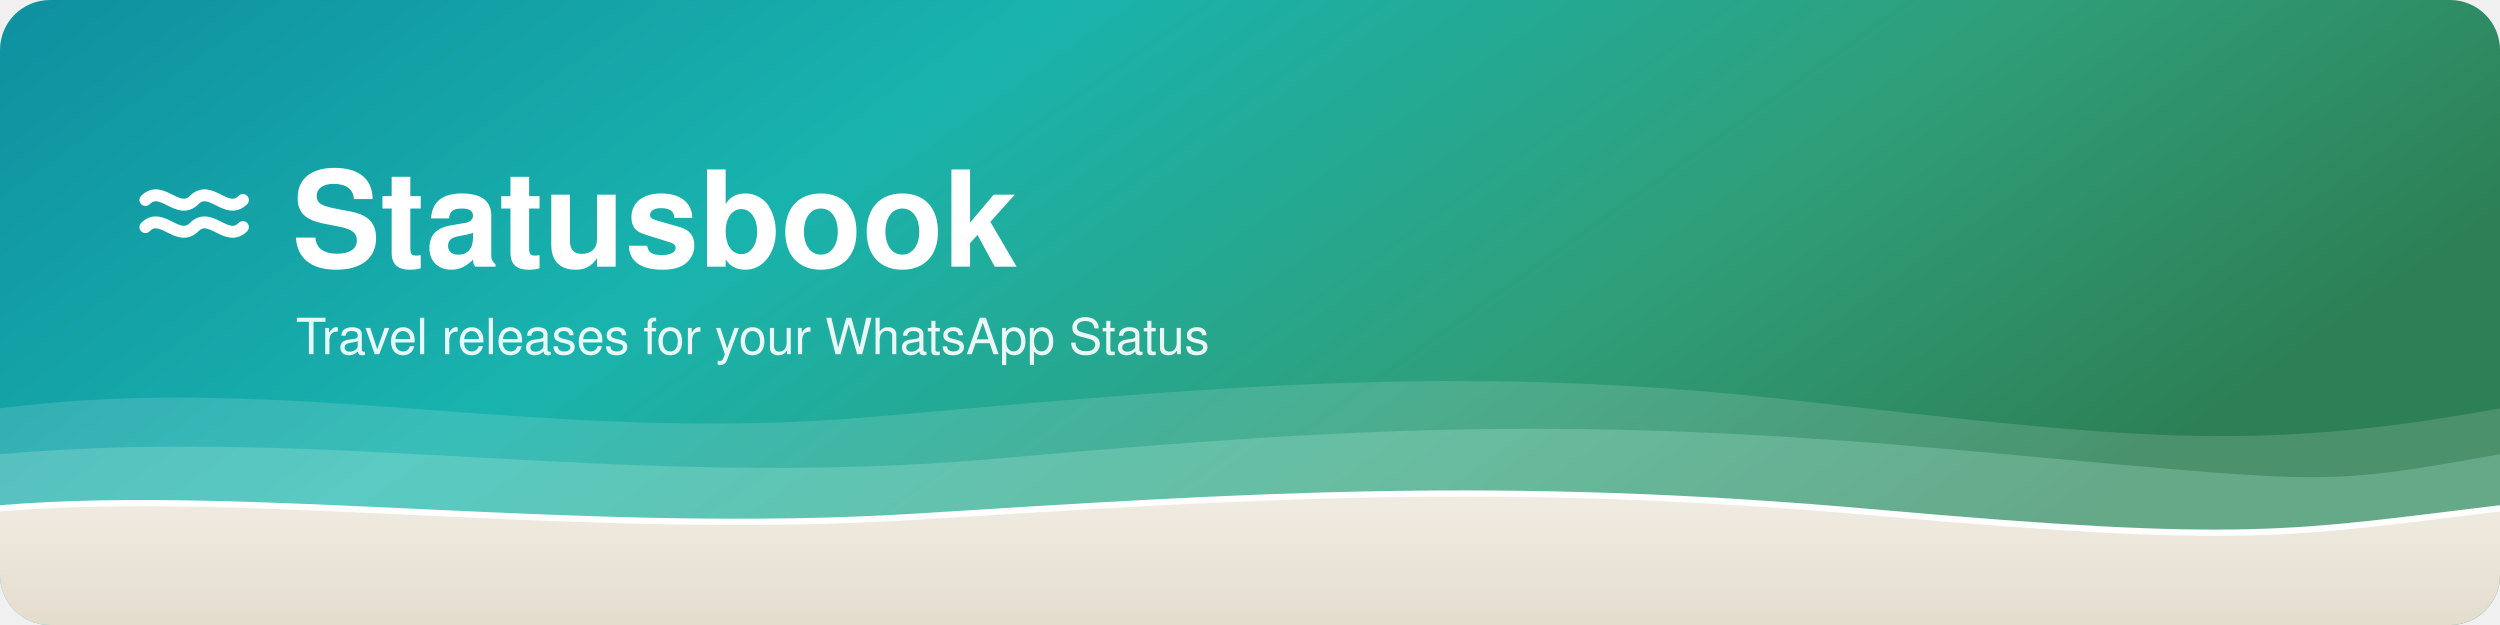
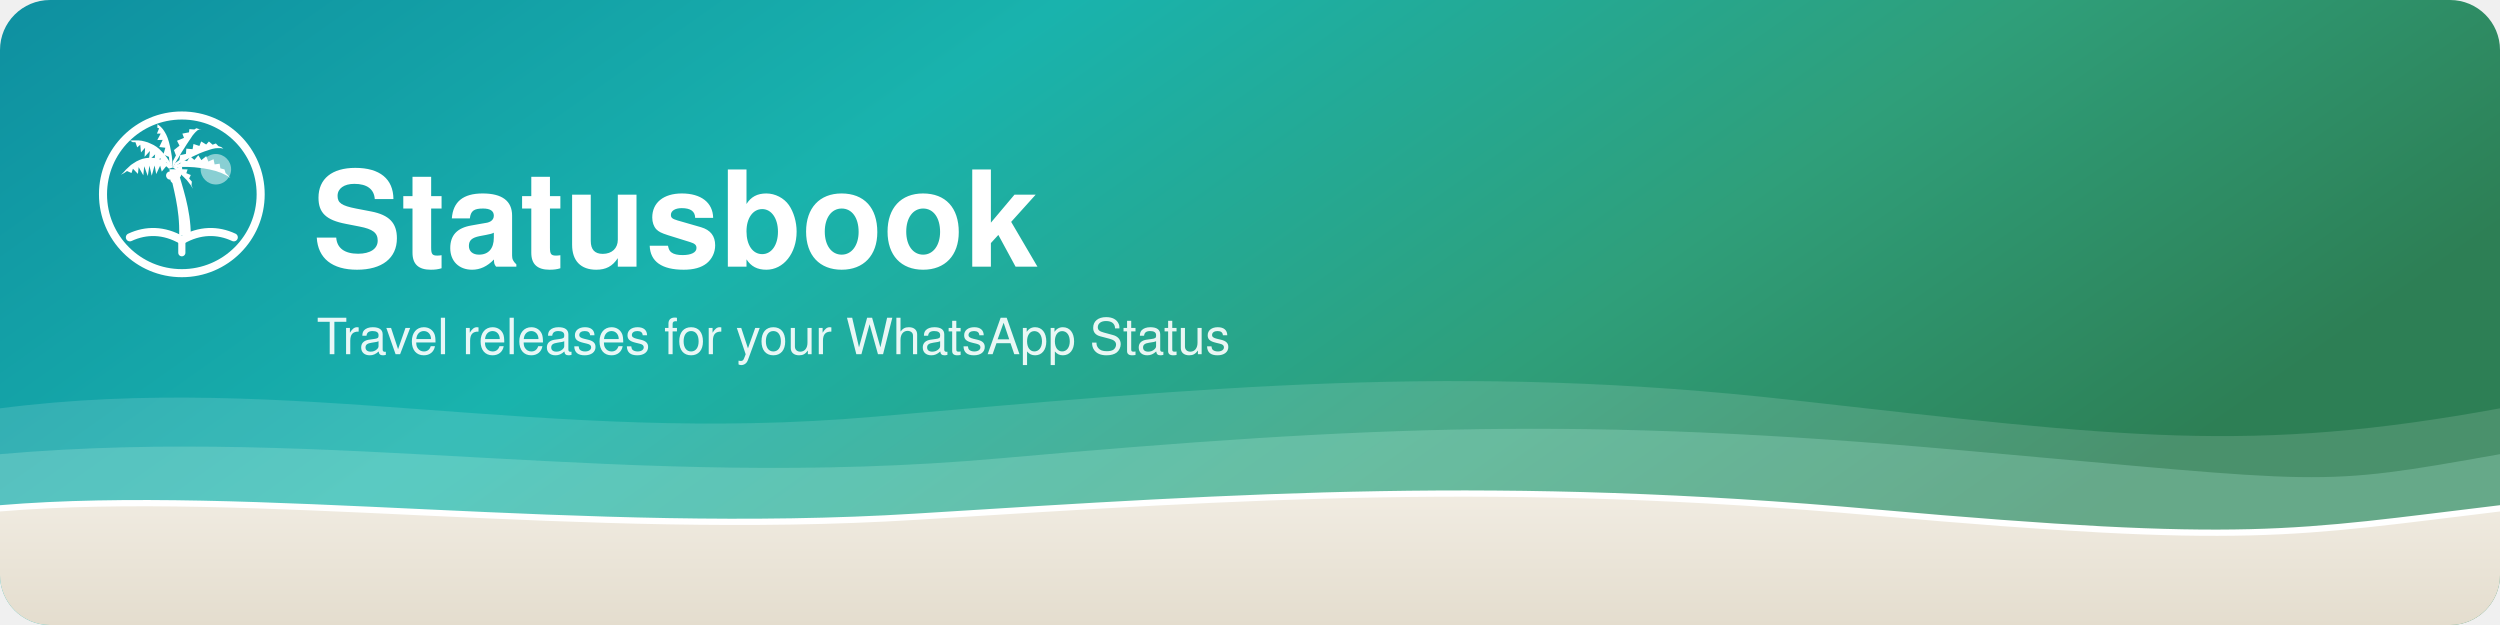
<svg xmlns="http://www.w3.org/2000/svg" width="1200" height="300" viewBox="0 0 1200 300" role="img" aria-label="Statusbook: travel releases for your WhatsApp Status">
  <defs>
    <linearGradient id="lagoon" x1="0" y1="0" x2="1" y2="0.35">
      <stop offset="0" stop-color="#0e8fa0" />
      <stop offset="0.38" stop-color="#19b3ad" />
      <stop offset="0.72" stop-color="#2f9f7a" />
      <stop offset="1" stop-color="#2d7f55" />
    </linearGradient>
    <linearGradient id="stone" x1="0" y1="0" x2="0" y2="1">
      <stop offset="0" stop-color="#f1ece2" />
      <stop offset="1" stop-color="#e4ddce" />
    </linearGradient>
    <clipPath id="round">
      <rect width="1200" height="300" rx="24" />
    </clipPath>
  </defs>
  <g clip-path="url(#round)">
    <rect width="1200" height="300" fill="url(#lagoon)" />
    <path d="M0 196 C 140 178 260 214 420 200 S 700 174 860 192 S 1080 218 1200 196 V300 H0Z" fill="#ffffff" fill-opacity=".14" />
    <path d="M0 218 C 160 204 300 236 480 220 S 760 200 940 216 S 1110 234 1200 218 V300 H0Z" fill="#bef0e1" fill-opacity=".25" />
    <path d="M0 244 C 120 234 280 258 440 248 S 720 230 900 246 S 1100 256 1200 244 V300 H0Z" fill="url(#stone)" />
    <path d="M0 244 C 120 234 280 258 440 248 S 720 230 900 246 S 1100 256 1200 244" fill="none" stroke="#ffffff" stroke-width="3" stroke-linecap="round" />
  </g>
-   <g fill="none" stroke="#ffffff" stroke-width="2.2" stroke-linecap="round" transform="translate(62 70) scale(2.6)">
-     <path d="M3 10c3-3 6 3 9 0s6 3 9 0" />
-     <path d="M3 15c3-3 6 3 9 0s6 3 9 0" />
+   <g transform="translate(46 52) scale(.86)">
+     <circle cx="48" cy="48" r="44" fill="none" stroke="#ffffff" stroke-width="4.5" />
+     <circle cx="67" cy="34" r="8.5" fill="#ffffff" fill-opacity=".5" />
+     <path d="M41 34C43 44 47 56 46.5 71L53 71C53 56 48 43 45.6 34Z" fill="#ffffff" />
+     <path d="M43 33L41.5 31.7L39.9 30.6L38.3 29.6L36.7 28.8L34.9 28.2L33.2 27.8L31.4 27.6L29.6 27.6L27.8 27.8L26 28.2L24.4 28.8L22.7 29.6L21.1 30.6L19.6 31.6L18.2 32.9L16.8 34.2L15.5 35.7L14 37.1L12.5 38.5L11 40L11 40L12.5 38.5L14 37.1L15.8 36.1L17.4 35L19.9 36.1L20.7 33.7L23.5 36.6L23.9 32.8L26.5 37.4L27 32.3L29 37.8L29.9 32L31.2 37.6L32.8 31.9L33.7 36.7L35.9 32L36.8 35.3L39.3 32.3L40.8 33.7L43 33Z" fill="#ffffff" />
+     <path d="M43 33L41.9 31L40.7 29.1L39.5 27.3L38.2 25.6L36.8 24.1L35.4 22.7L33.9 21.5L32.3 20.5L30.6 19.7L29 19L27.3 18.5L25.6 18.1L23.9 17.9L22.3 17.9L20.7 17.9L19.1 18L17.6 17.9L16 18L16 18L17.6 17.9L19.1 18L20.6 18.9L22.1 18.9L23.1 21.8L24.8 20.3L25.2 24.6L27.5 22L27.2 27.1L30.2 23.8L29.6 29L33.1 25.7L32.5 30.4L36.1 27.8L36.2 31.5L39.5 30.2L40.6 32.4L43 33Z" fill="#ffffff" />
+     <path d="M43 33L42.7 29.7L42.4 26.7L41.9 23.8L41.4 21.2L40.8 18.8L40.1 16.6L39.3 14.7L38.4 13.1L37.4 11.6L36.4 10.5L35.4 9.6L34.5 9L33.7 8.4L33 8L33 8L33.7 8.4L34.4 9L34.3 10.8L35.3 11.2L34.1 14.1L36.2 14.1L34.3 17.7L37.3 17.6L35.4 21.6L38.8 22L37.7 25.8L40.8 27.1L41.1 30.4L43 33Z" fill="#ffffff" />
+     <path d="M43 33L44.7 29.9L46.4 27.1L47.9 24.5L49.4 22.2L50.7 20.1L51.9 18.3L53 16.7L53.9 15.3L54.8 14.2L55.7 13.2L56.7 12.3L57.7 11.8L58.9 11.7L60 12L60 12L58.9 11.7L57.7 11.6L56.1 11.1L55 11.8L52.2 11.6L52 13.4L48.3 14.1L49.2 16.5L45.3 18.1L46.7 20.8L43.6 23.3L44.7 26.3L43 29.5L43 33Z" fill="#ffffff" />
+     <path d="M43 33L45.4 31.5L47.7 30.2L49.8 29L51.9 27.9L53.9 27L55.8 26.1L57.5 25.3L59.2 24.6L60.8 24L62.3 23.5L63.8 23L65.2 22.6L66.7 22.3L68.2 22.2L69.7 22.2L71.2 22.5L72.6 23.2L74 24L74 24L72.6 23.2L71.2 22.5L70 21.6L68.4 21.1L67 19.6L65.2 20.3L63.1 18.5L61.6 20.2L58.8 18.5L57.8 21L54.5 19.9L54 22.8L50.5 22.5L50.3 25.4L47.1 26.1L46.6 28.9L44.3 30.5L43 33Z" fill="#ffffff" />
+     <path d="M43 33L45.2 32.8L47.3 32.7L49.4 32.7L51.3 32.7L53.2 32.8L55 32.9L56.7 33.1L58.4 33.3L60.1 33.5L61.7 33.8L63.4 34.1L65 34.5L66.7 34.9L68.4 35.5L70.1 36.1L71.8 36.9L73.6 37.8L75.1 39L76.6 40.5L78 42L78 42L76.6 40.5L75.1 39L73.9 37.5L72.4 36.1L71.8 34.1L69.5 33.5L69.1 30.9L66.3 31.3L65.7 28.4L62.8 29.7L61.6 26.7L58.9 28.9L57.2 26.2L55 28.8L52.7 26.9L50.9 29.5L48.5 28.7L46.9 31L44.7 31.4L43 33Z" fill="#ffffff" />
+     <path d="M43 33L44 33.7L44.9 34.4L45.8 35.2L46.6 36L47.5 36.9L48.5 37.8L49.6 38.9L50.8 40.1L51.9 41.5L53.1 43.1L54.2 44.9L55 47L55 47L54.2 44.9L53.4 42.9L53.6 40.9L52.1 39.2L53 37.2L50.5 36.2L51.2 34.1L48.2 34L48.1 32.3L45.6 32.9L44.5 32.3L43 33Z" fill="#ffffff" />
+     <circle cx="41.5" cy="37.5" r="2.3" fill="#ffffff" />
+     <circle cx="45.5" cy="37" r="2.1" fill="#ffffff" />
+     <circle cx="43.6" cy="39.8" r="2" fill="#ffffff" />
+     <path d="M19 72c9-4.2 19-4.2 29 1.6 10-5.8 20-5.8 29-1.6" fill="none" stroke="#ffffff" stroke-width="4.5" stroke-linecap="round" stroke-linejoin="round" />
+     <path d="M48 73.6v7" stroke="#ffffff" stroke-width="4" stroke-linecap="round" />
  </g>
-   <text x="140" y="128" font-family="Segoe UI Variable, Segoe UI, Helvetica, Arial, sans-serif" font-size="64" font-weight="700" fill="#ffffff">Statusbook</text>
-   <text x="142" y="170" font-family="Segoe UI Variable, Segoe UI, Helvetica, Arial, sans-serif" font-size="24" fill="#ffffff" fill-opacity=".9">Travel releases for your WhatsApp Status</text>
+   <text x="150" y="128" font-family="Segoe UI Variable, Segoe UI, Helvetica, Arial, sans-serif" font-size="64" font-weight="700" fill="#ffffff">Statusbook</text>
+   <text x="152" y="170" font-family="Segoe UI Variable, Segoe UI, Helvetica, Arial, sans-serif" font-size="24" fill="#ffffff" fill-opacity=".9">Travel releases for your WhatsApp Status</text>
</svg>
